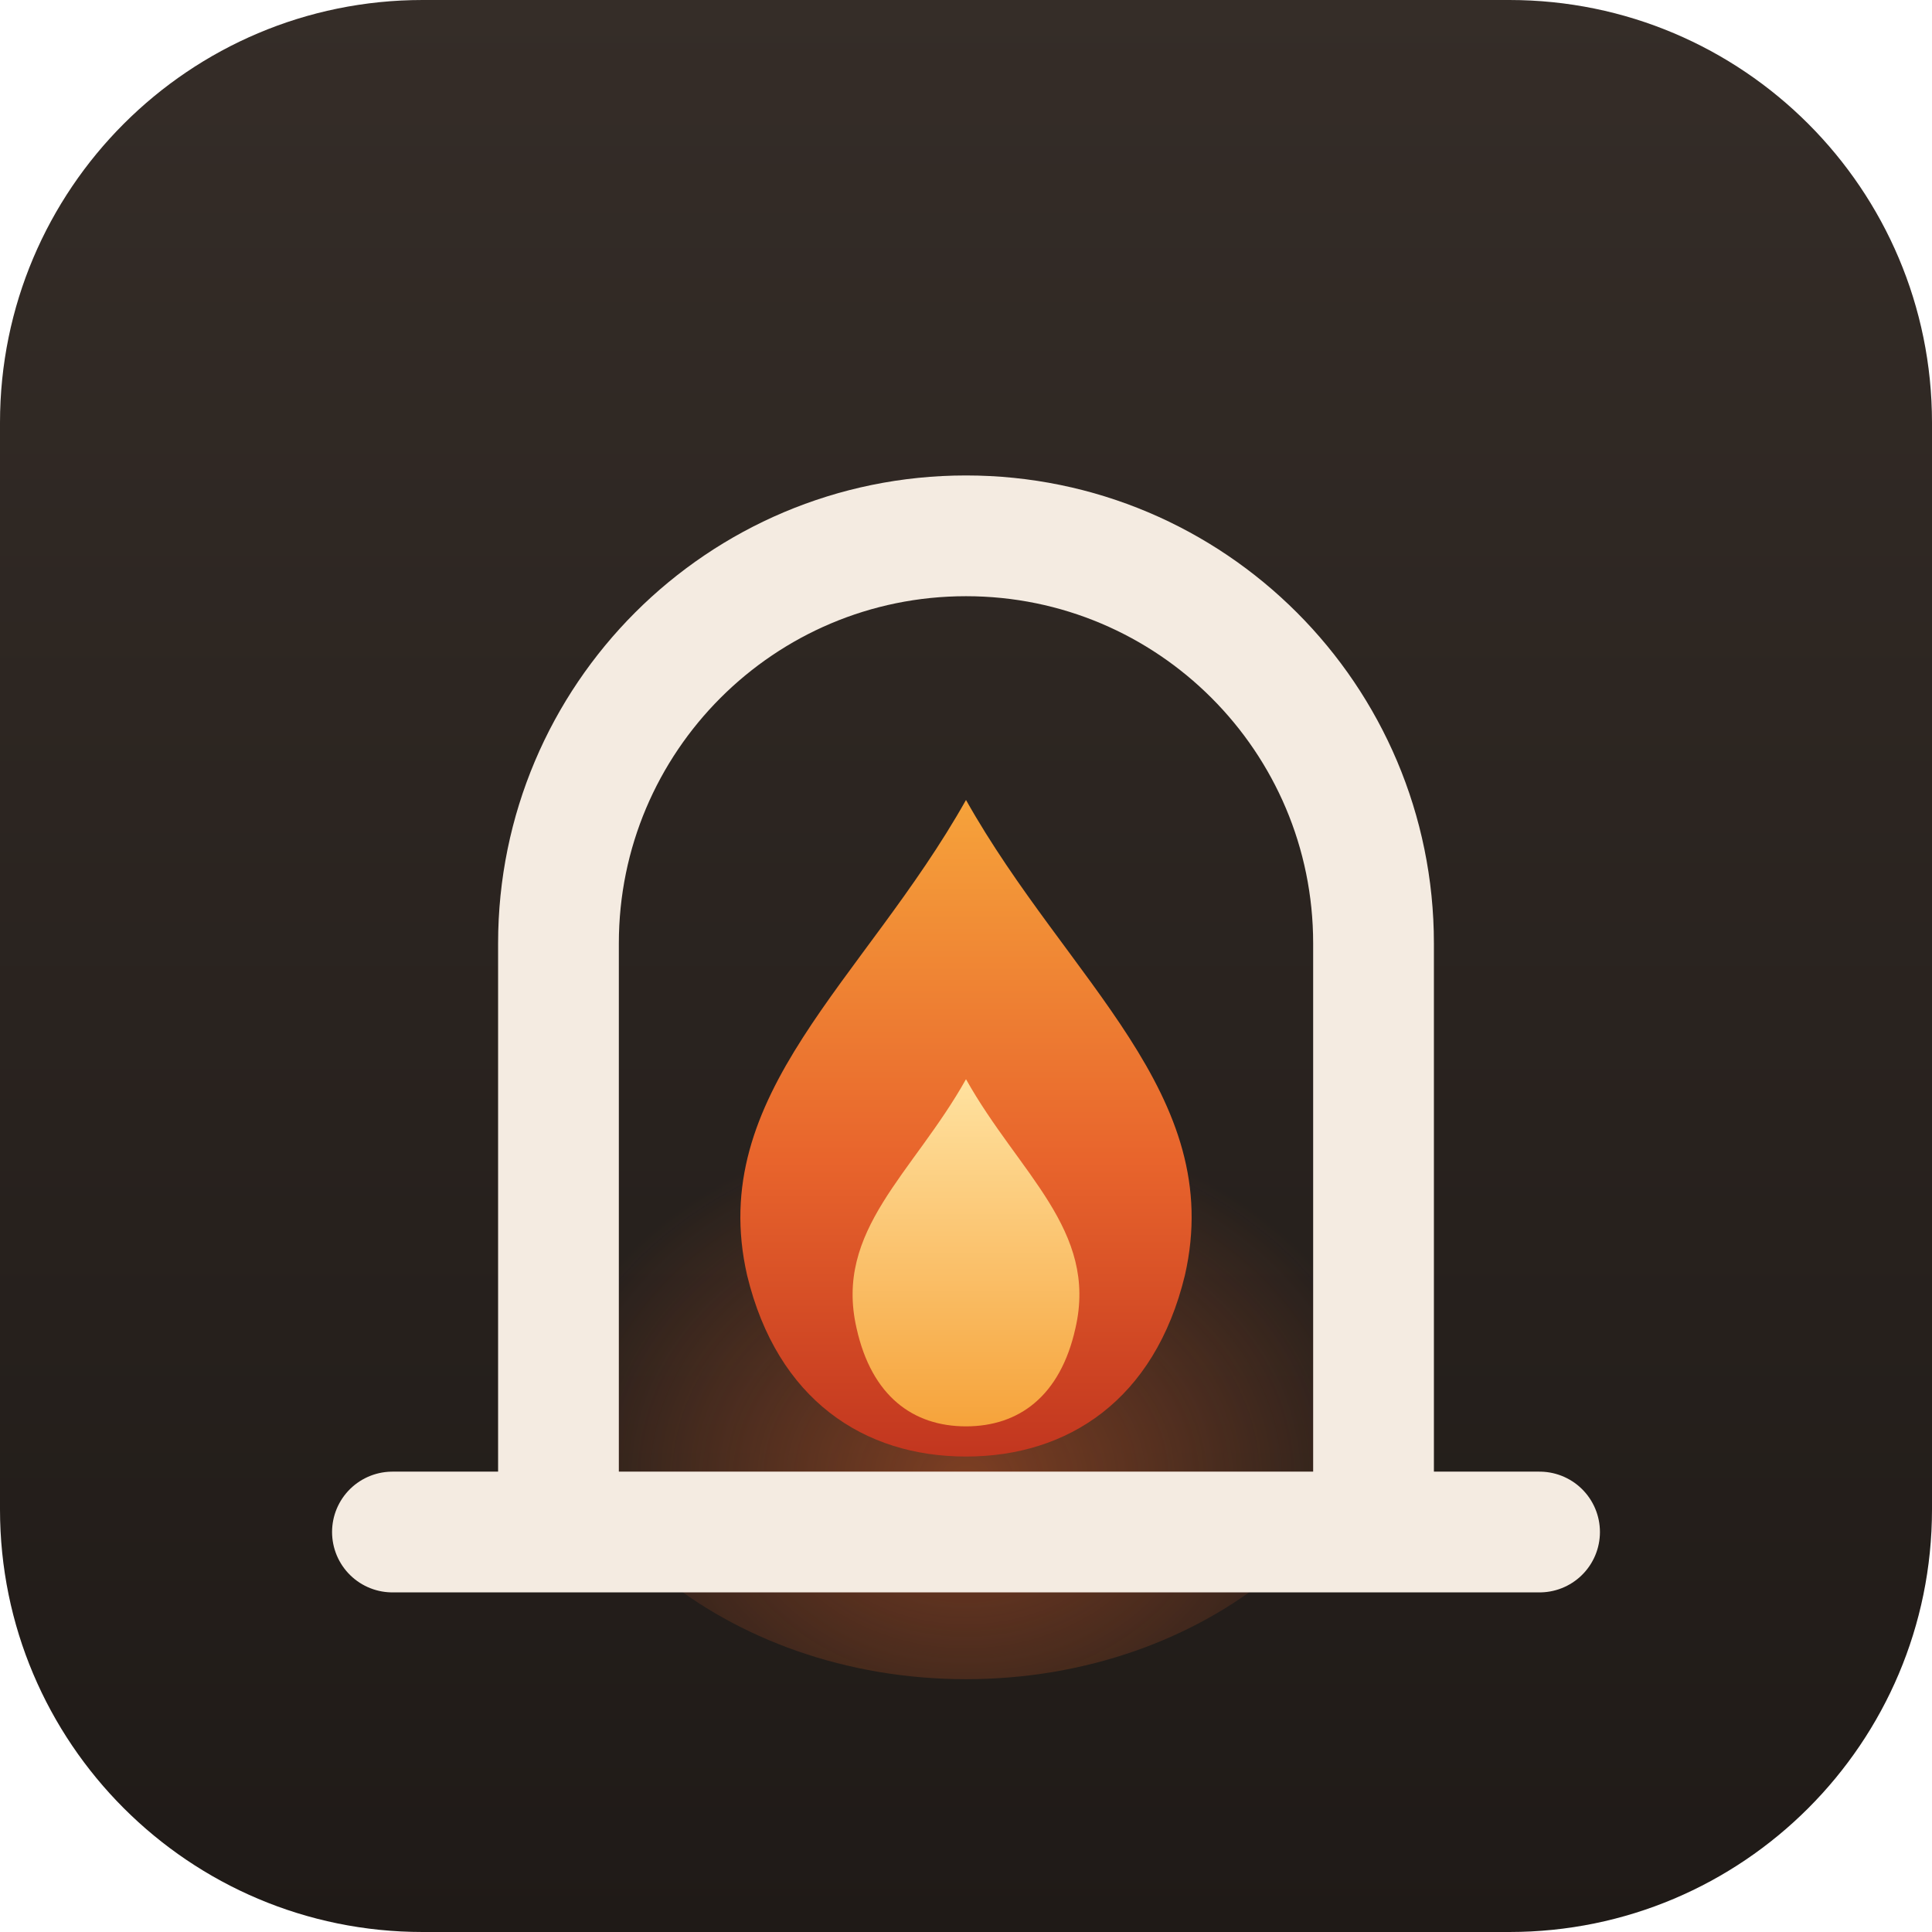
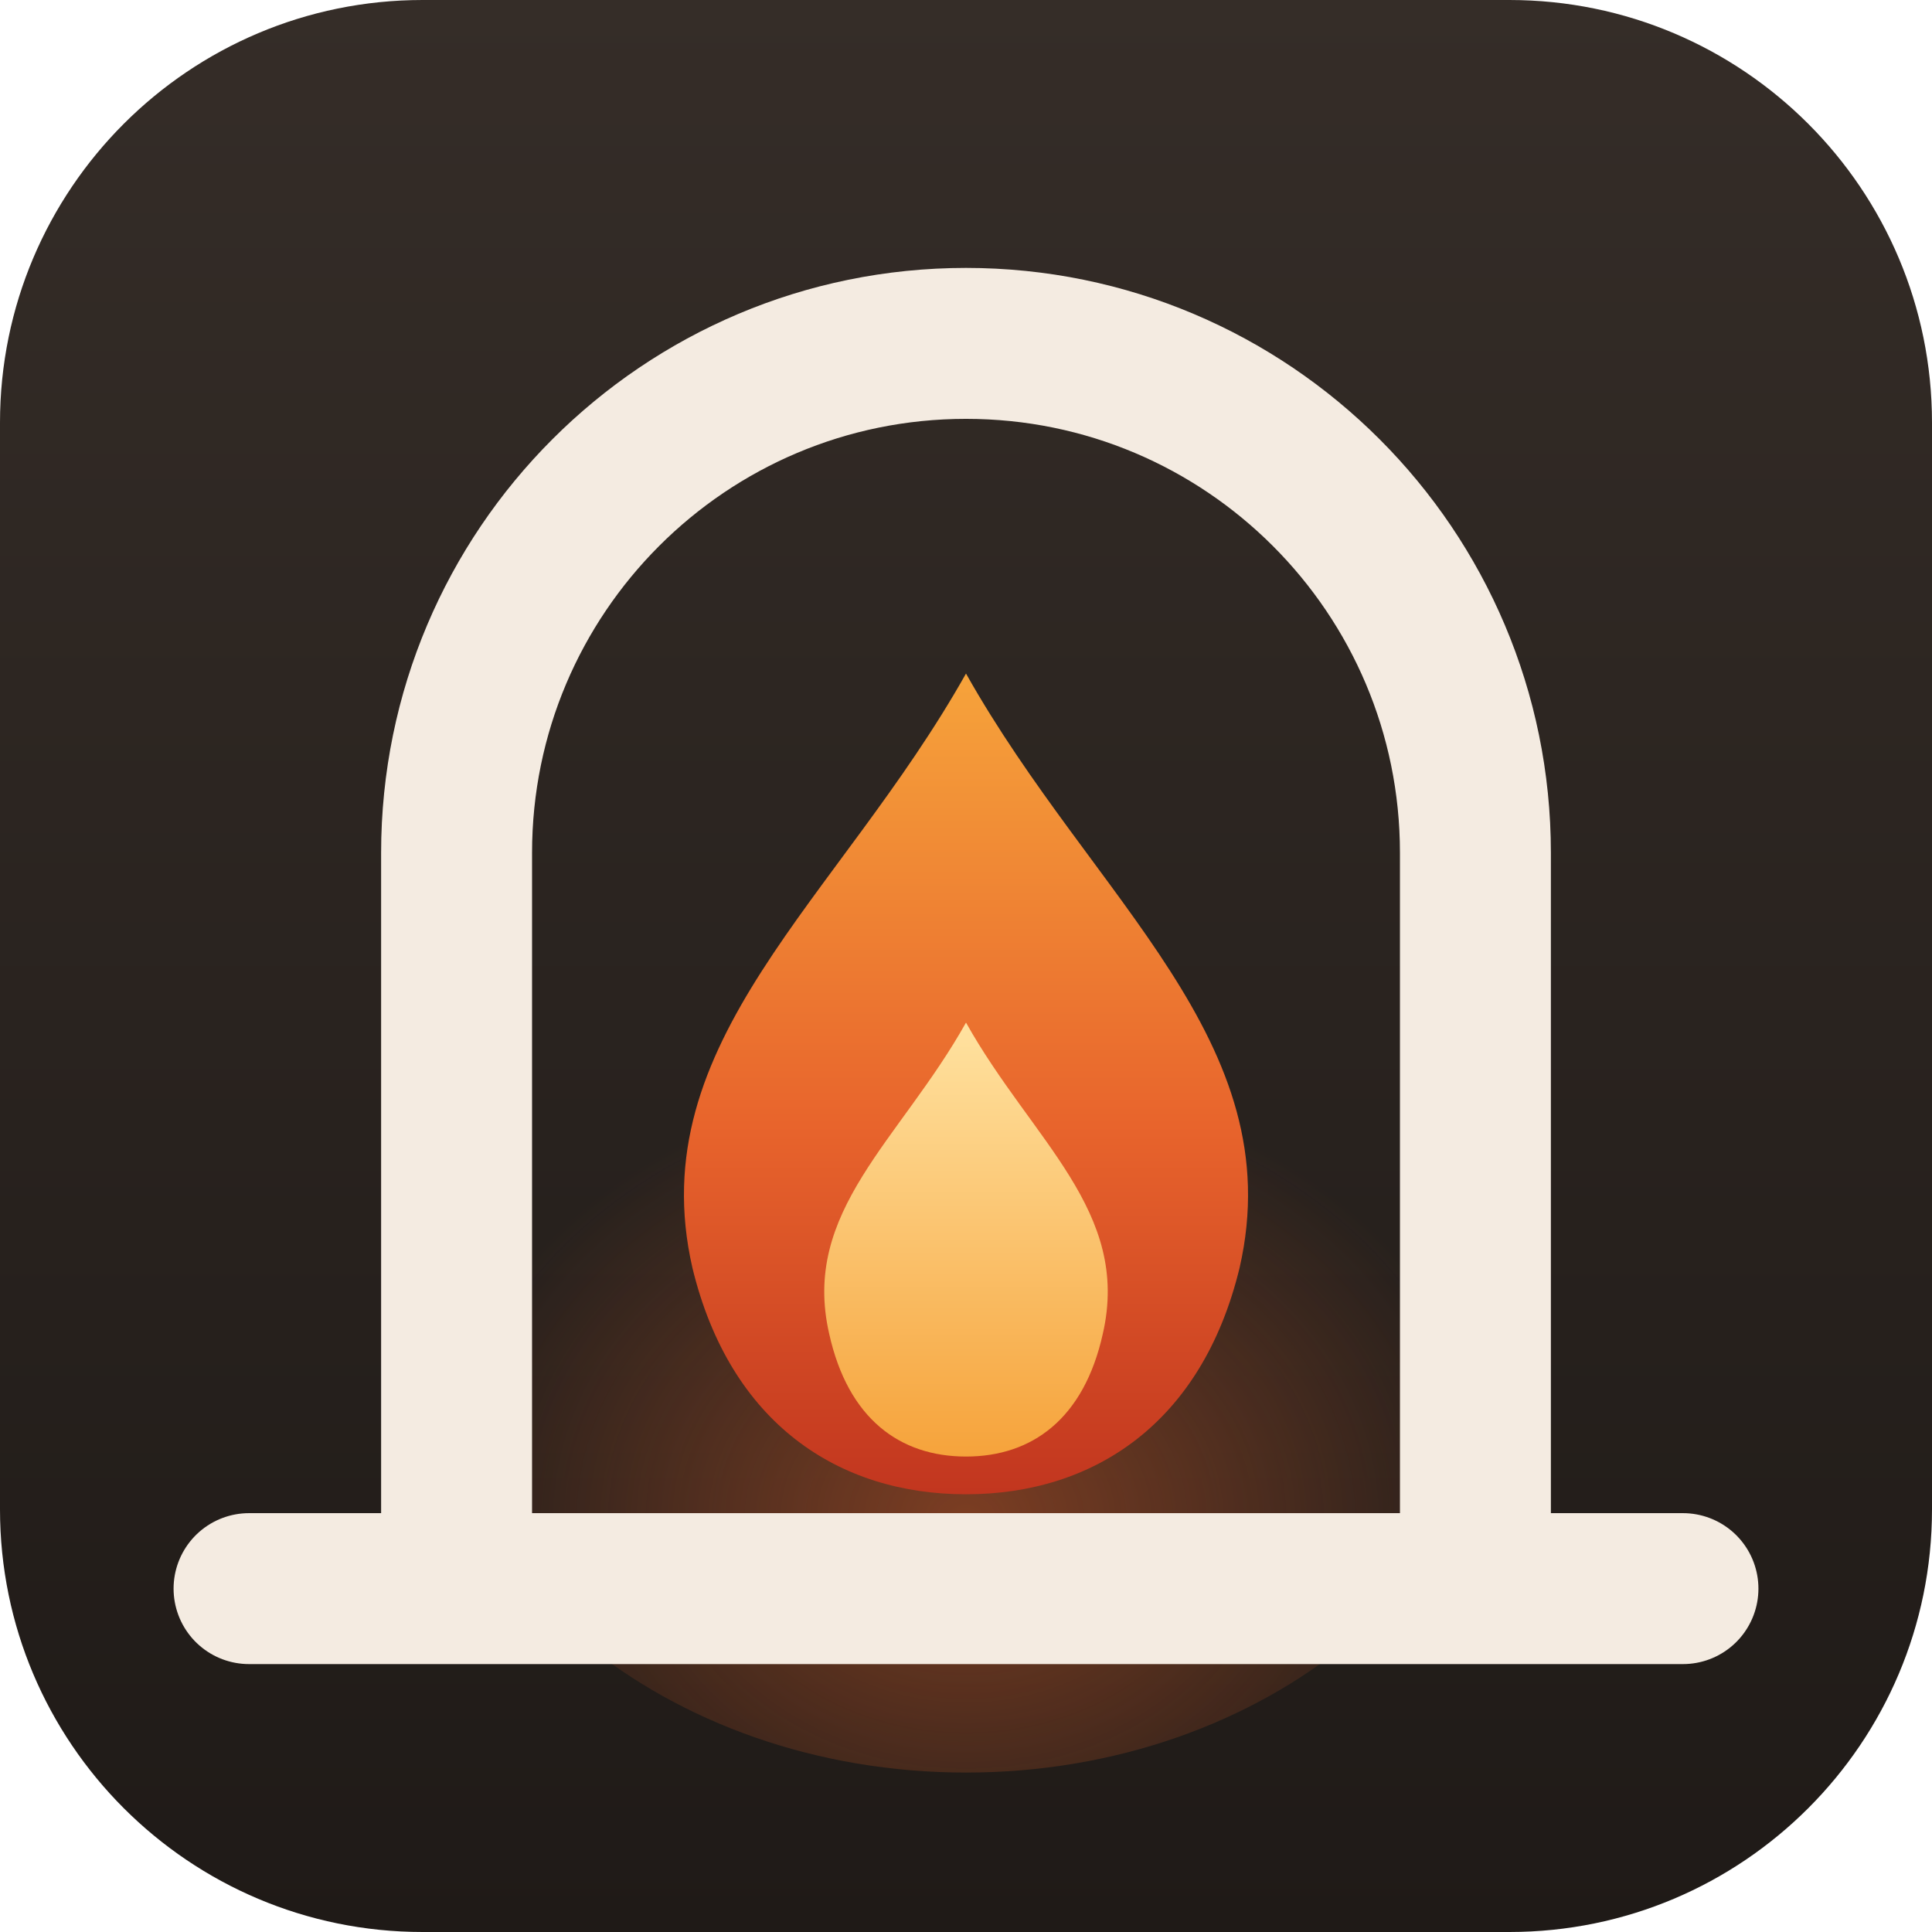
<svg xmlns="http://www.w3.org/2000/svg" viewBox="0 0 1024 1024" width="1024" height="1024">
  <defs>
    <linearGradient id="tile" x1="0" y1="0" x2="0" y2="1">
      <stop offset="0" stop-color="#352d28" />
      <stop offset="1" stop-color="#1f1a17" />
    </linearGradient>
    <linearGradient id="flame" x1="0" y1="0" x2="0" y2="1">
      <stop offset="0" stop-color="#f6a33b" />
      <stop offset="0.55" stop-color="#e8642c" />
      <stop offset="1" stop-color="#c2361f" />
    </linearGradient>
    <linearGradient id="core" x1="0" y1="0" x2="0" y2="1">
      <stop offset="0" stop-color="#ffe2a0" />
      <stop offset="1" stop-color="#f6a33b" />
    </linearGradient>
    <radialGradient id="glow" cx="0.5" cy="0.72" r="0.5">
      <stop offset="0" stop-color="#e8642c" stop-opacity="0.45" />
      <stop offset="1" stop-color="#e8642c" stop-opacity="0" />
    </radialGradient>
  </defs>
  <rect width="1024" height="1024" rx="224" fill="url(#tile)" />
-   <ellipse cx="512" cy="700" rx="230" ry="190" fill="url(#glow)" />
-   <path d="M296 800 V500 A216 216 0 0 1 728 500 V800" fill="none" stroke="#f4ebe1" stroke-width="64" stroke-linecap="round" stroke-linejoin="round" />
-   <path d="M208 812 H816" stroke="#f4ebe1" stroke-width="64" stroke-linecap="round" />
-   <path d="M512 424 C566 520 650 580 628 676 C612 742 566 772 512 772 C458 772 412 742 396 676 C374 580 458 520 512 424 Z" fill="url(#flame)" />
-   <path d="M512 572 C540 622 582 652 570 704 C562 740 540 756 512 756 C484 756 462 740 454 704 C442 652 484 622 512 572 Z" fill="url(#core)" />
+   <g transform="translate(512 512) scale(1.25) translate(-512 -548)">
+     <ellipse cx="512" cy="700" rx="230" ry="190" fill="url(#glow)" />
+     <path d="M296 800 V500 A216 216 0 0 1 728 500 V800" fill="none" stroke="#f4ebe1" stroke-width="64" stroke-linecap="round" stroke-linejoin="round" />
+     <path d="M208 812 H816" stroke="#f4ebe1" stroke-width="64" stroke-linecap="round" />
+     <path d="M512 424 C566 520 650 580 628 676 C612 742 566 772 512 772 C458 772 412 742 396 676 C374 580 458 520 512 424 Z" fill="url(#flame)" />
+     <path d="M512 572 C540 622 582 652 570 704 C562 740 540 756 512 756 C484 756 462 740 454 704 C442 652 484 622 512 572 Z" fill="url(#core)" />
+   </g>
</svg>
